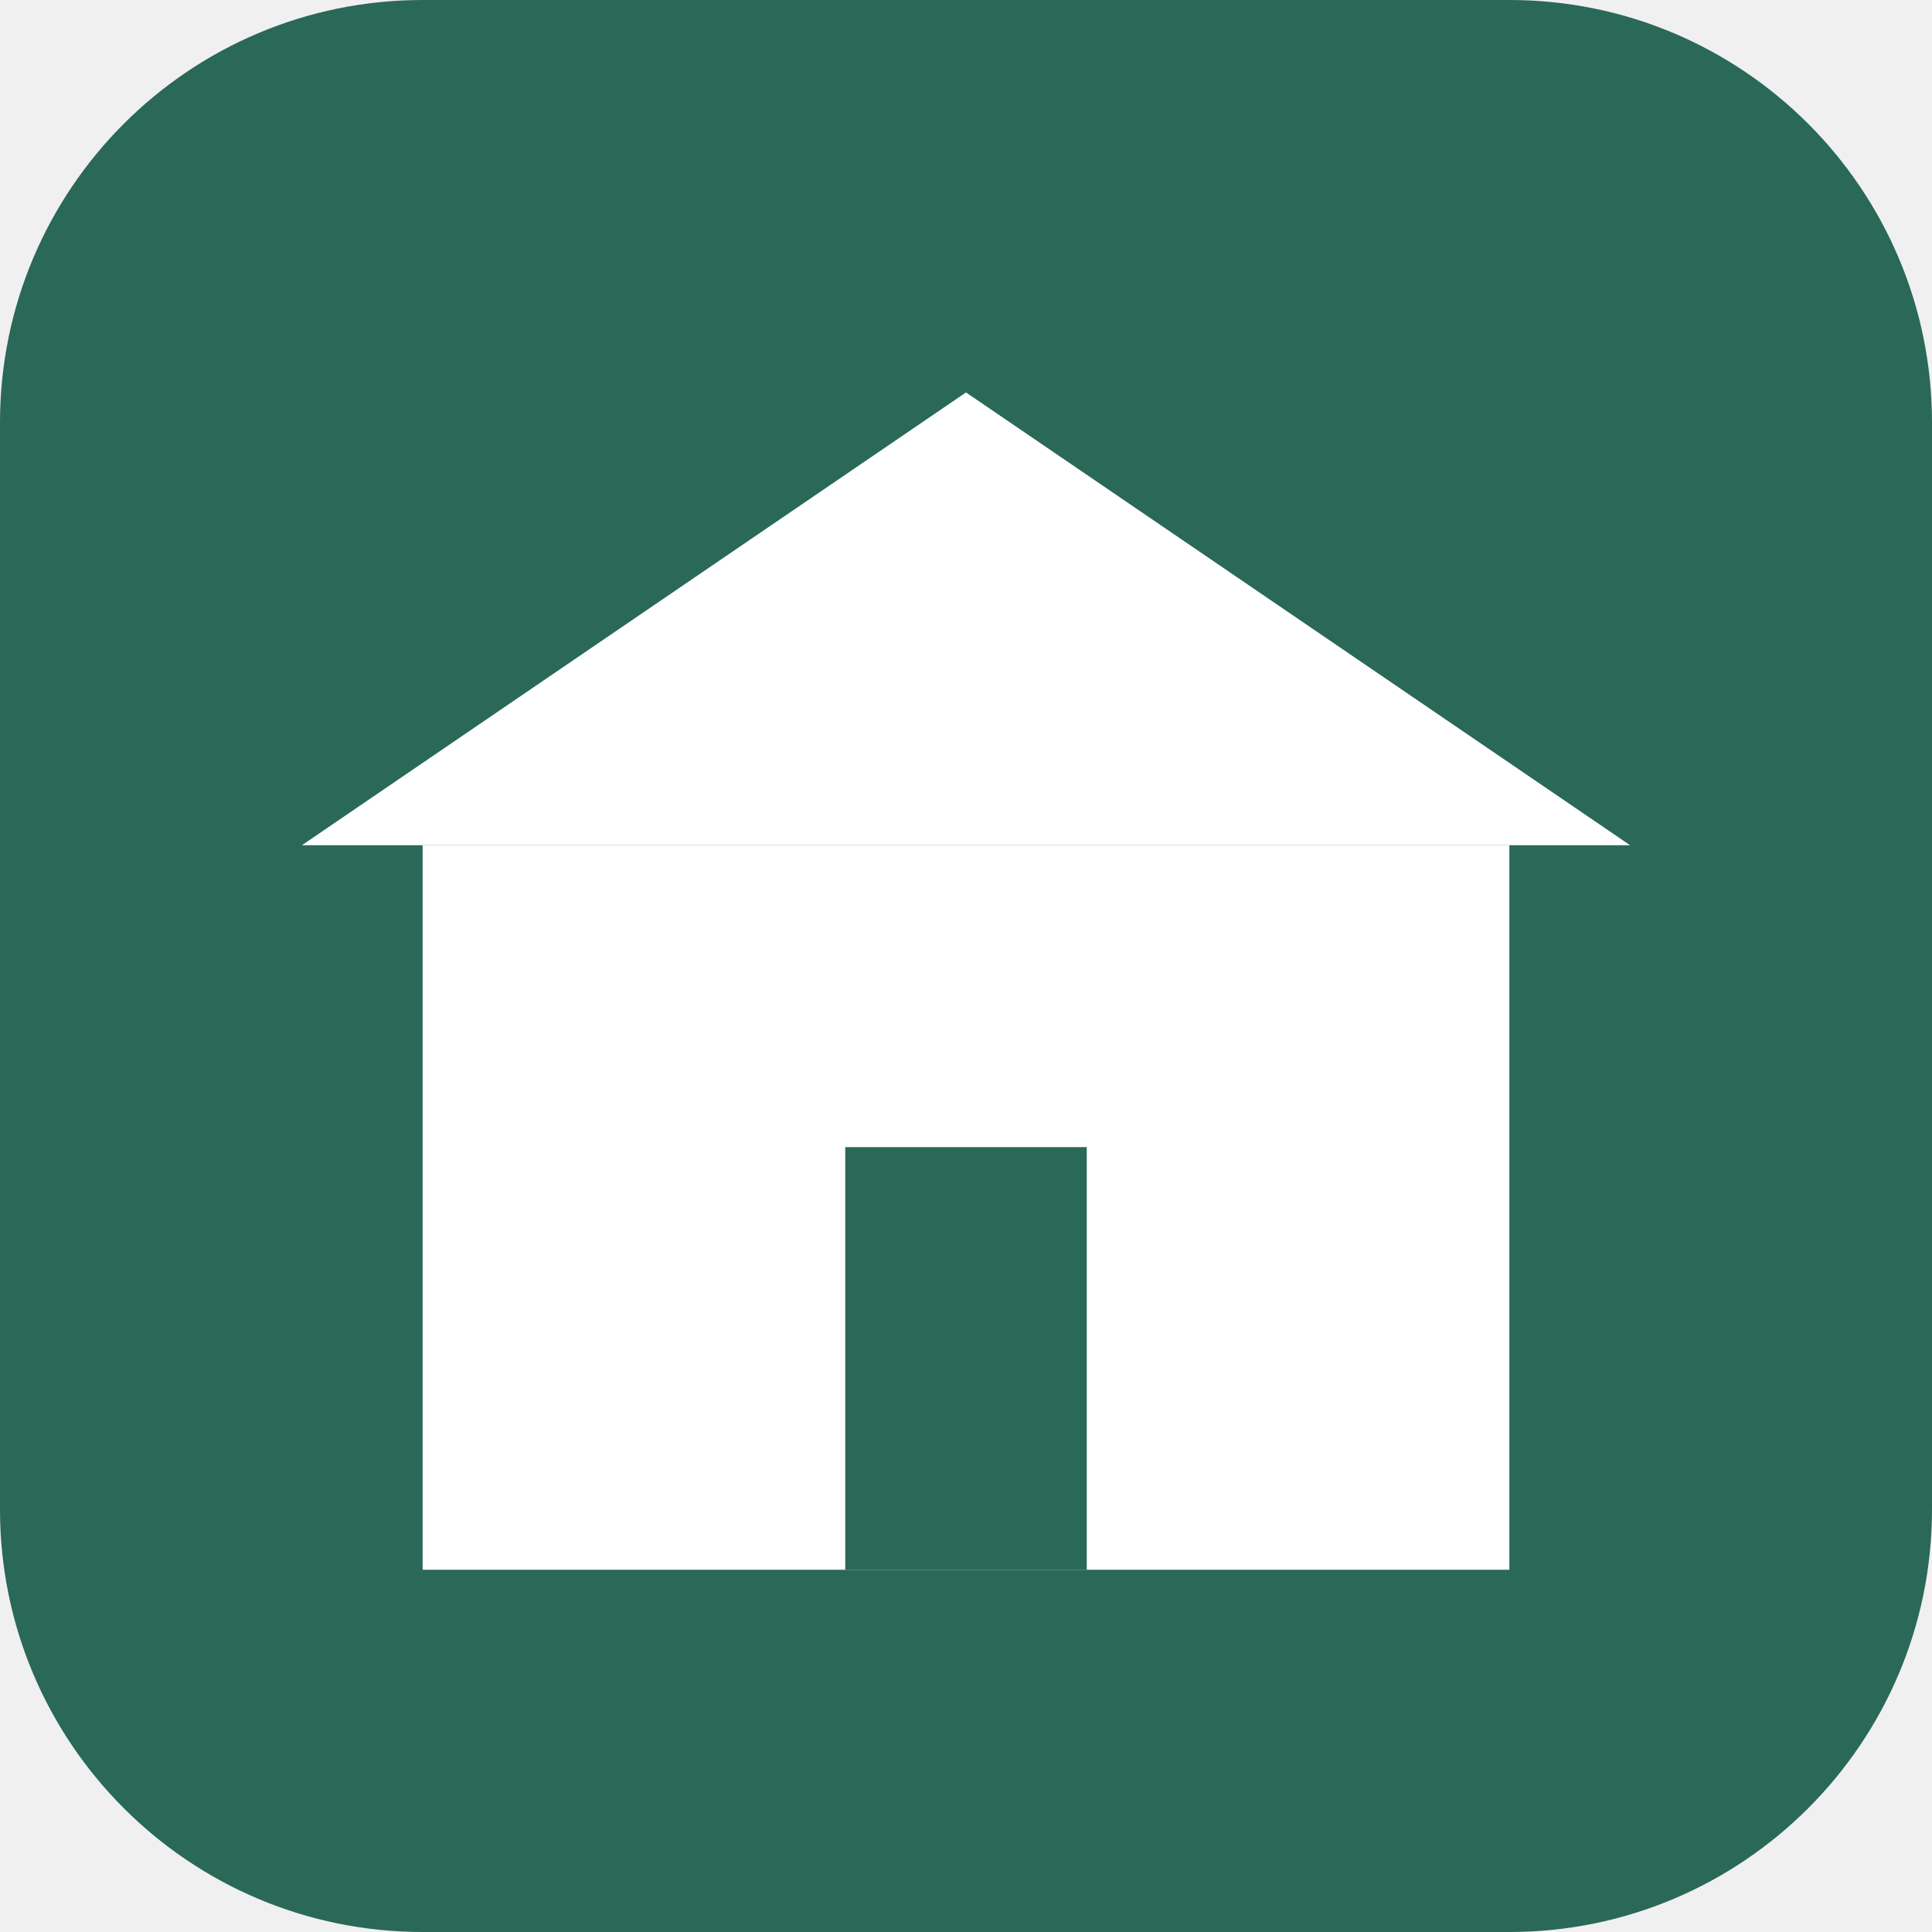
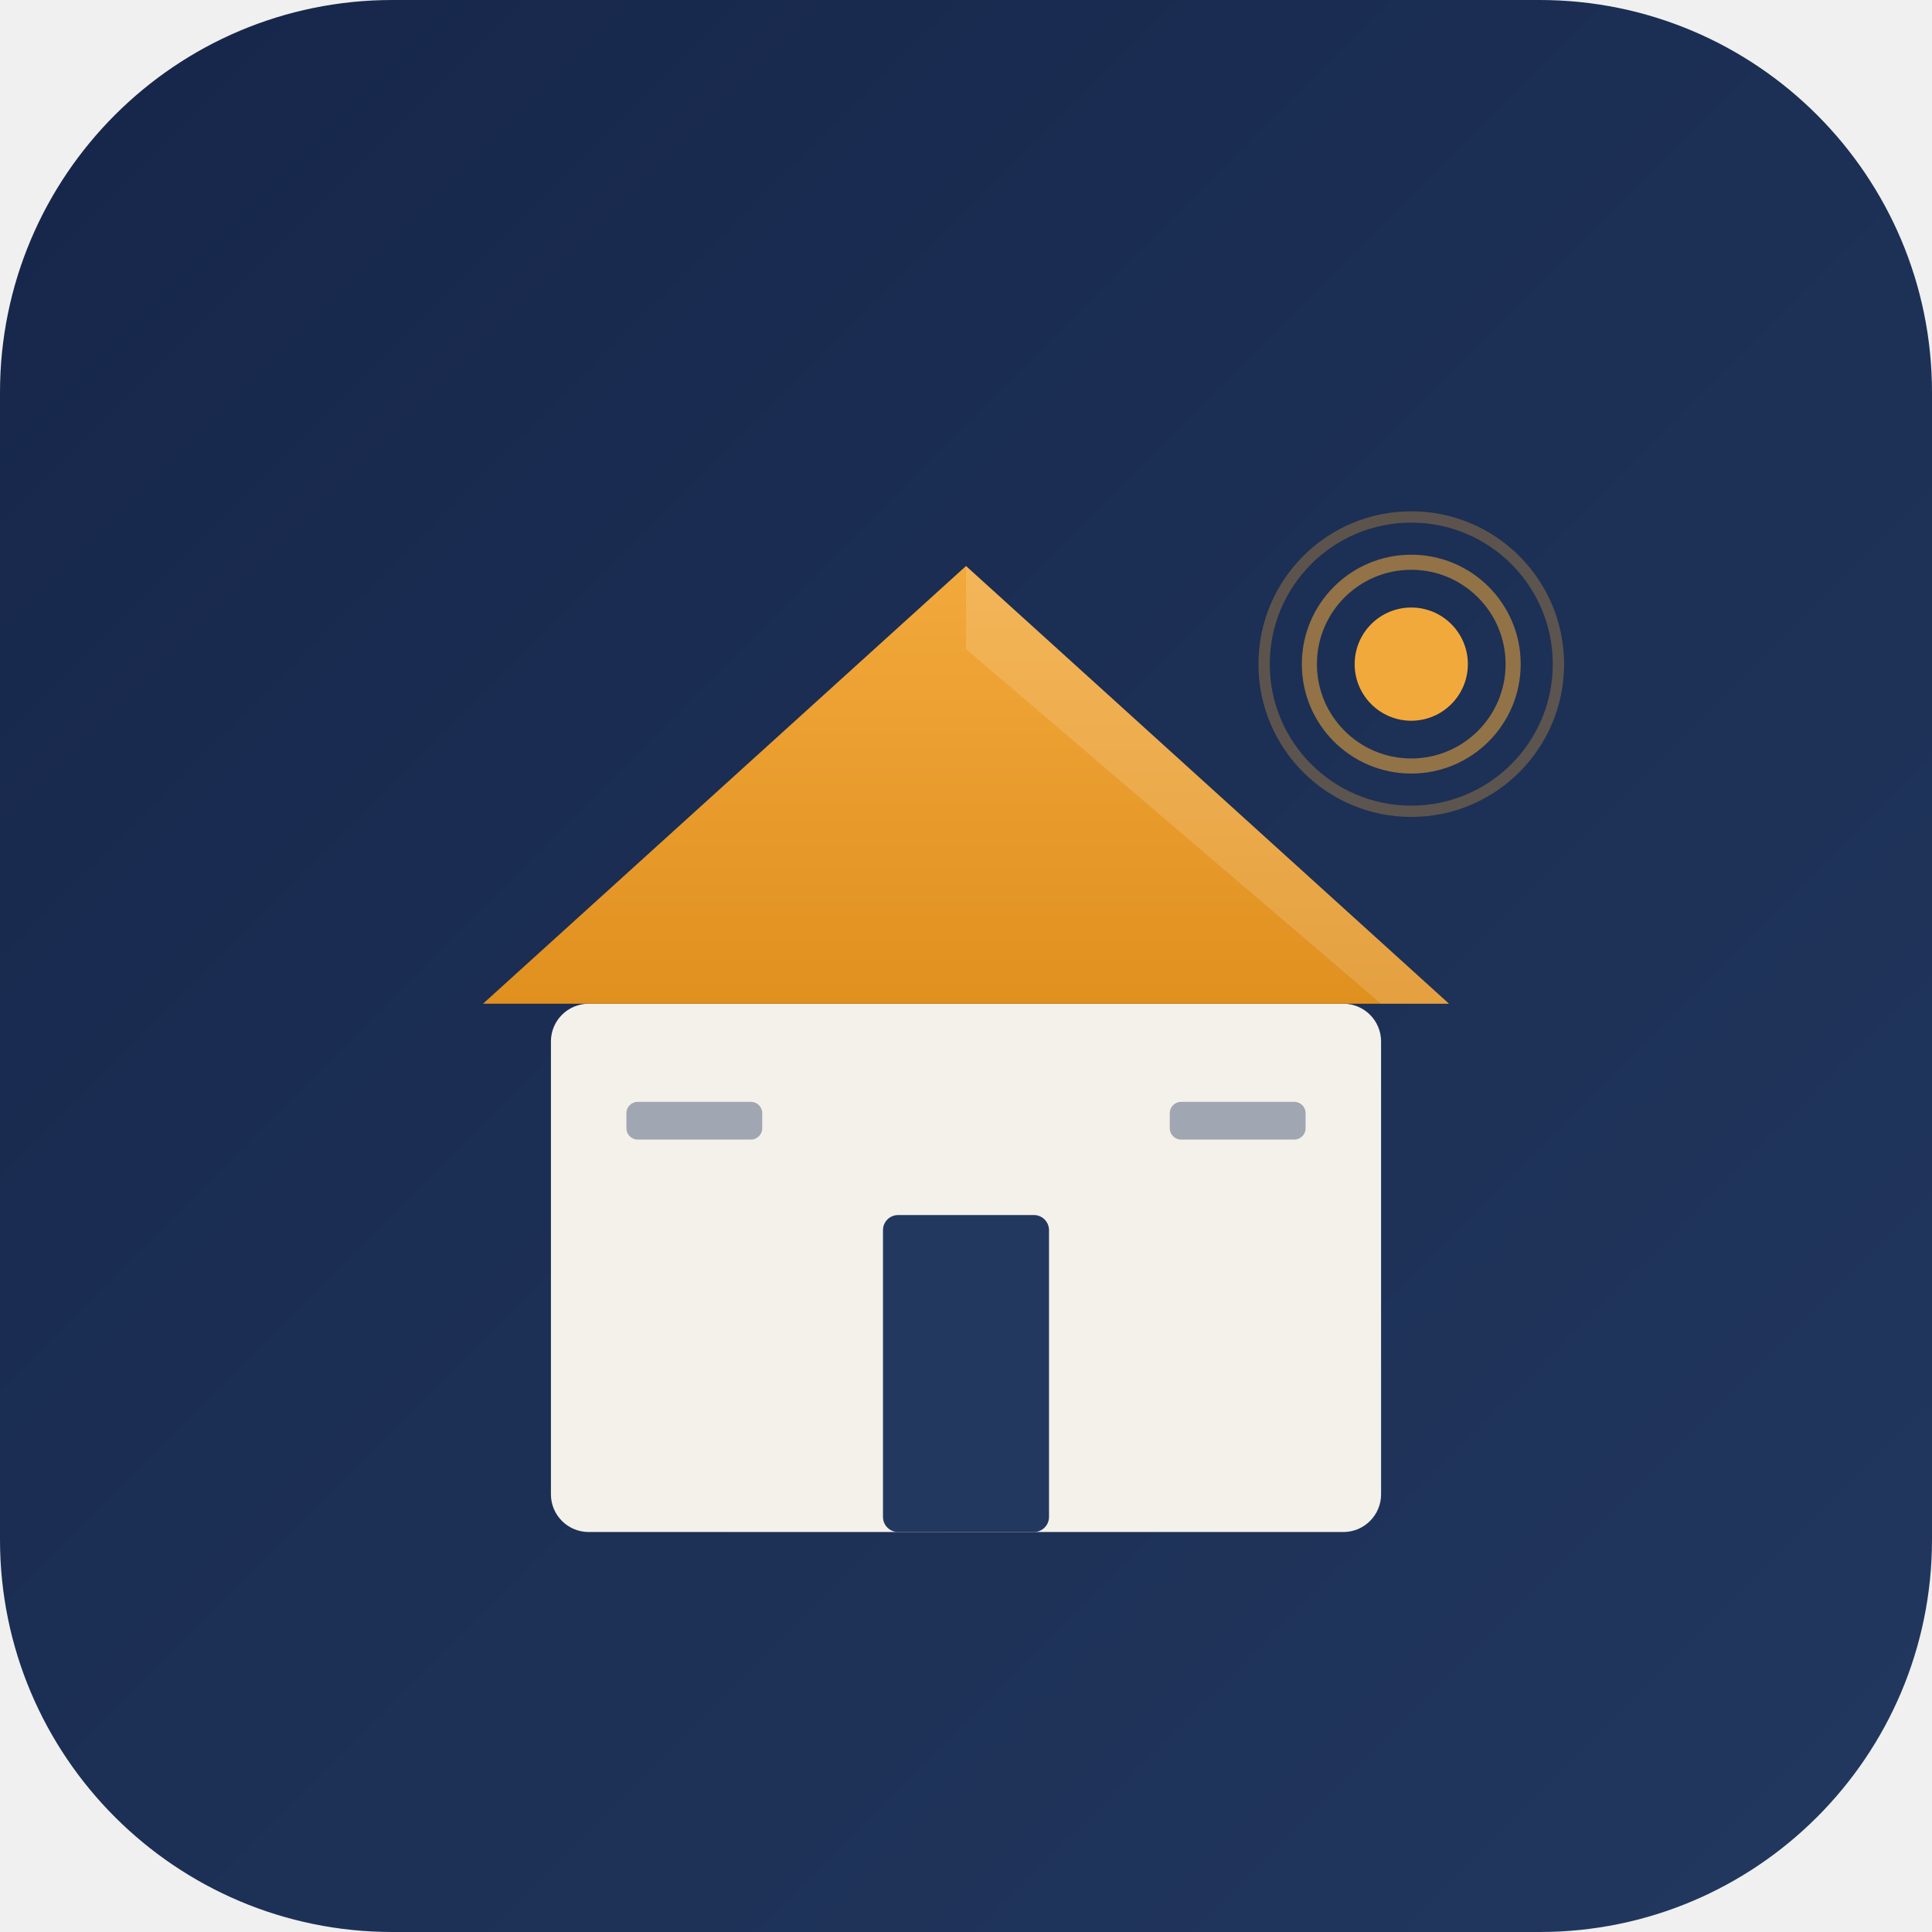
- <svg xmlns="http://www.w3.org/2000/svg" viewBox="0 0 32 32">
-   <rect width="32" height="32" rx="7" fill="#2a6857" />
-   <path d="M16 6.5L27 14H5L16 6.5Z" fill="#ffffff" />
-   <rect x="7" y="14" width="18" height="12" fill="#ffffff" />
-   <rect x="14" y="19" width="4" height="7" fill="#2a6857" />
+ <svg xmlns="http://www.w3.org/2000/svg" viewBox="0 0 512 512">
+   <defs>
+     <linearGradient id="bg" x1="0%" y1="0%" x2="100%" y2="100%">
+       <stop offset="0%" stop-color="#16264A" />
+       <stop offset="100%" stop-color="#22385F" />
+     </linearGradient>
+     <linearGradient id="roofGrad" x1="0%" y1="0%" x2="0%" y2="100%">
+       <stop offset="0%" stop-color="#F2A93B" />
+       <stop offset="100%" stop-color="#E0901F" />
+     </linearGradient>
+   </defs>
+   <rect x="0" y="0" width="512" height="512" rx="104" fill="url(#bg)" />
+   <rect x="146" y="266" width="220" height="140" rx="10" fill="#F4F1EA" />
+   <polygon points="256,150 384,266 128,266" fill="url(#roofGrad)" />
+   <polygon points="256,150 384,266 366,266 256,172" fill="#FFFFFF" opacity="0.15" />
+   <rect x="234" y="322" width="44" height="84" rx="4" fill="#22385F" />
+   <rect x="166" y="292" width="36" height="10" rx="3" fill="#22385F" opacity="0.4" />
+   <rect x="310" y="292" width="36" height="10" rx="3" fill="#22385F" opacity="0.4" />
+   <circle cx="374" cy="176" r="15" fill="#F2A93B" />
+   <circle cx="374" cy="176" r="27" fill="none" stroke="#F2A93B" stroke-width="4" opacity="0.55" />
+   <circle cx="374" cy="176" r="39" fill="none" stroke="#F2A93B" stroke-width="3" opacity="0.3" />
</svg>
